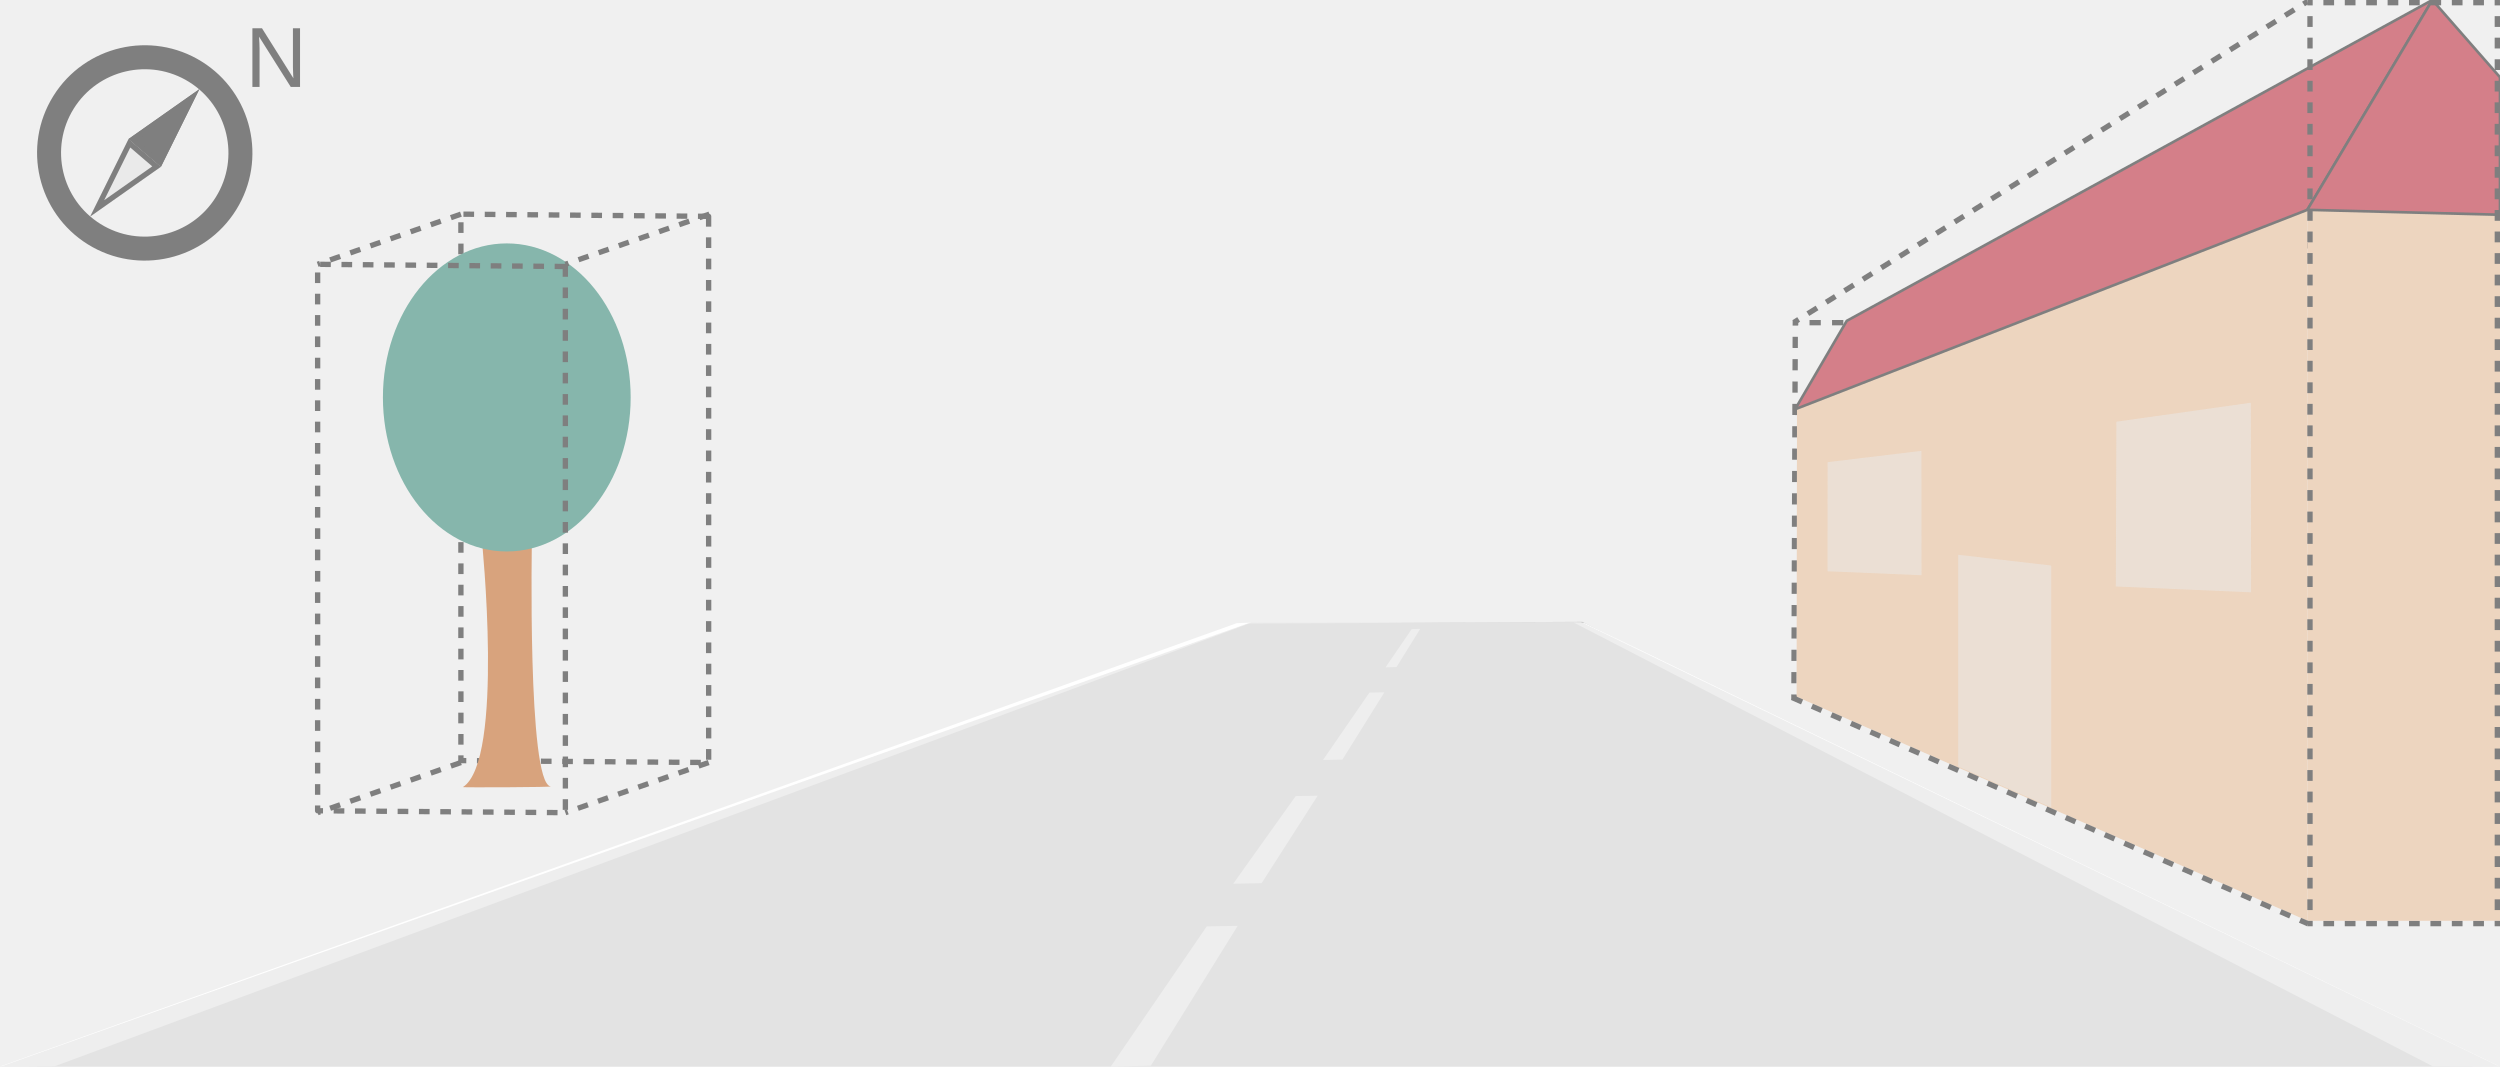
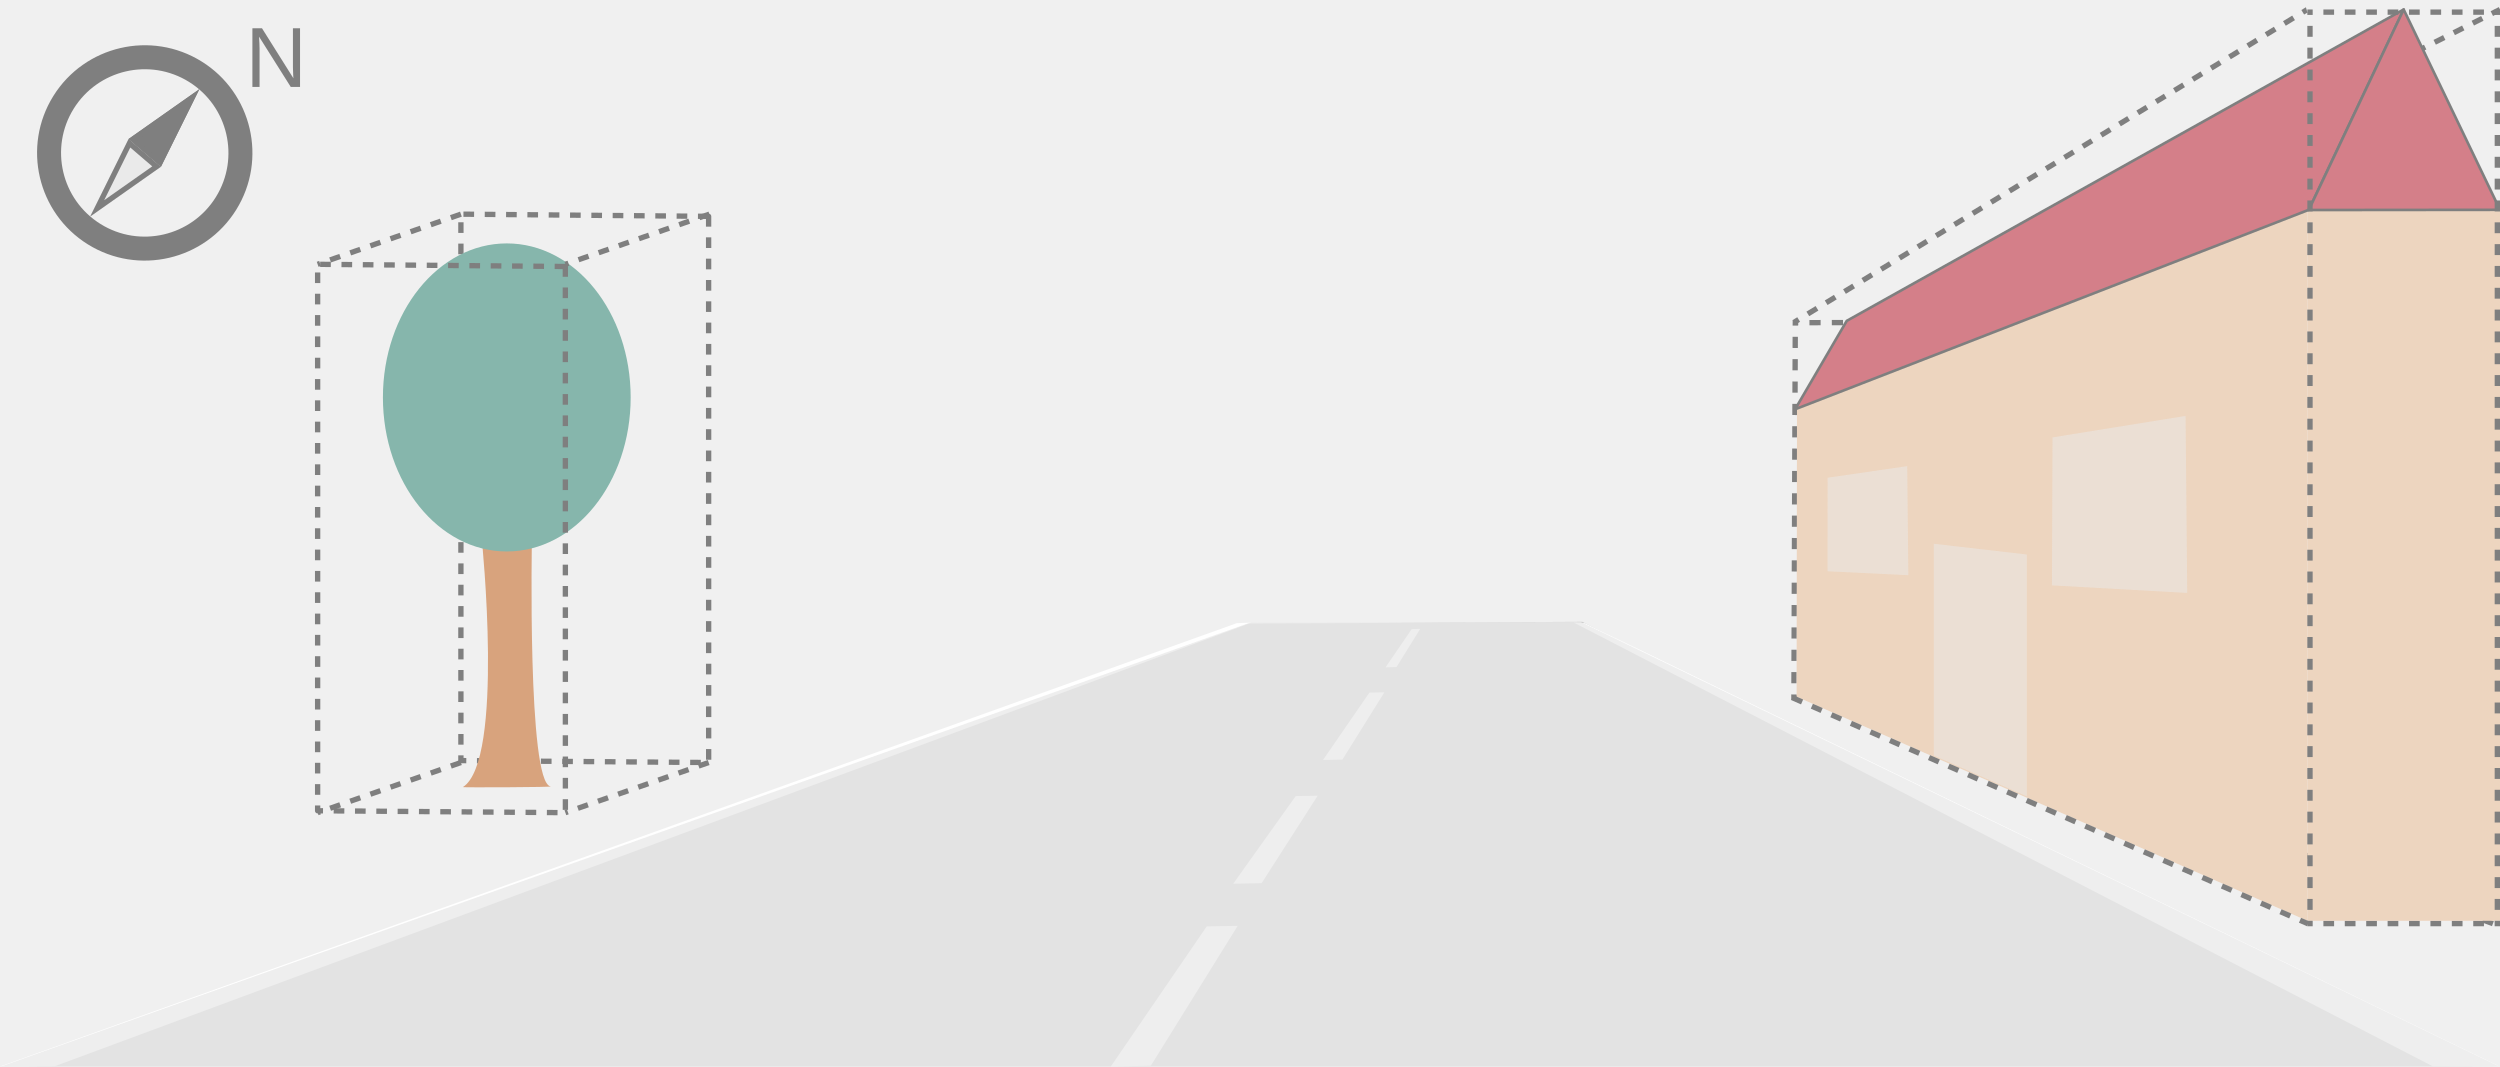
<svg xmlns="http://www.w3.org/2000/svg" width="100%" height="100%" viewBox="0 0 469 200" version="1.1" xml:space="preserve" style="fill-rule:evenodd;clip-rule:evenodd;stroke-linejoin:round;stroke-miterlimit:10;">
  <g transform="matrix(1,0,0,0.816327,-540,-285.714)">
    <g id="Street" transform="matrix(0.652961,0,0,0.799877,540,362.121)">
      <g transform="matrix(0.0299978,0,0,0.0299989,0,2.00018e-12)">
        <path d="M11888,5468L15154,5450L23686,9706L354,9706L11888,5468Z" style="fill:rgb(200,200,200);" />
      </g>
      <g transform="matrix(0.0149989,0,0,0.0149995,0,0)">
        <path d="M23691,10926L23972,10916L1053,19411L-4,19420L23691,10926Z" style="fill:white;" />
      </g>
      <g transform="matrix(0.0299978,0,0,0.0299989,0,0)">
        <path d="M15178,5463L15074,5458L23298,9706L23942,9710L15178,5463Z" style="fill:white;" />
      </g>
      <g transform="matrix(0.0149989,0,0,0.0149995,0,0)">
        <path d="M23115,16734L23708,16724L22045,19402L21276,19420L23115,16734Z" style="fill:white;" />
      </g>
      <g transform="matrix(0.0149989,0,0,0.0149995,2.55516,-2.65737)">
        <path d="M26061,12433L26348,12428L25544,13716L25172,13724L26061,12433Z" style="fill:white;" />
      </g>
      <g transform="matrix(0.0219371,0,0,0.019512,-197.893,-29.0358)">
        <path d="M25991.2,12433L26278.2,12428L25544,13716L25172,13724L25991.2,12433Z" style="fill:white;" />
      </g>
      <g transform="matrix(0.0149989,0,0,0.0149995,0,0)">
        <path d="M27042,11039L27204,11036L26750,11767L26540,11772L27042,11039Z" style="fill:white;" />
      </g>
    </g>
    <g id="Vegetation" transform="matrix(0.652961,0,0,0.799877,540.978,353.753)">
      <g transform="matrix(-0.0299978,0,0,0.0299989,785.887,-13.231)">
        <path d="M19461.3,2356.63L21833.7,2335.57L21833.7,7569.05L19460.8,7587.4L19461.3,2356.63Z" style="fill:none;stroke:rgb(127,127,127);stroke-width:51.05px;stroke-dasharray:102.1,102.1,0,0,0,0;" />
      </g>
      <g transform="matrix(-0.0299978,0,0,0.0299989,781.293,-13.231)">
        <path d="M19307.6,7587.4L20679.9,8067.71" style="fill:none;stroke:rgb(127,127,127);stroke-width:51.05px;stroke-dasharray:102.1,102.1,0,0,0,0;" />
      </g>
      <g transform="matrix(-0.0299978,0,0,0.0299989,781.293,-13.231)">
        <path d="M21680.5,7587.4L23052.7,8067.71" style="fill:none;stroke:rgb(127,127,127);stroke-width:51.05px;stroke-dasharray:102.1,102.1,0,0,0,0;" />
      </g>
      <g transform="matrix(-0.0299978,0,0,0.0299989,781.293,-13.231)">
        <path d="M21680.5,2335.57L23052.7,2815.88" style="fill:none;stroke:rgb(127,127,127);stroke-width:51.05px;stroke-dasharray:102.1,102.1,0,0,0,0;" />
      </g>
      <g transform="matrix(1,0,0,1,14.8221,-0.604974)">
        <g transform="matrix(0.0299978,0,0,0.0299989,3.06297,2.00018e-12)">
          <path d="M3786.76,7402.24C4186.91,7149.15 3968.15,5027.9 3968.15,5027.9L4448.39,5020.91C4448.39,5020.91 4403.19,7358.06 4626.51,7395.13C4678.27,7403.72 3780.29,7406.33 3786.76,7402.24Z" style="fill:rgb(216,163,125);" />
        </g>
        <g transform="matrix(1.88706,0,0,3.16495,-871.307,-672.71)">
          <ellipse cx="530.238" cy="247.337" rx="18.86" ry="13.983" style="fill:rgb(134,182,172);" />
        </g>
      </g>
      <g transform="matrix(-0.0299978,0,0,0.0299989,744.723,1.17781)">
        <path d="M19461.3,2356.63L21833.7,2335.57L21833.7,7569.05L19460.8,7587.4L19461.3,2356.63Z" style="fill:none;stroke:rgb(127,127,127);stroke-width:51.05px;stroke-dasharray:102.1,102.1,0,0,0,0;" />
      </g>
      <g transform="matrix(-0.0299978,0,0,0.0299989,781.293,-13.231)">
        <path d="M19300.8,2335.57L20679.9,2815.88" style="fill:none;stroke:rgb(127,127,127);stroke-width:51.05px;stroke-dasharray:102.1,102.1,0,0,0,0;" />
      </g>
    </g>
    <g id="Buildings" transform="matrix(0.652961,0,0,0.799877,540,362.121)">
+       <g transform="matrix(0.0299978,0,0,0.0299989,-67.6208,-23.169)">
+         <path d="M19464.4,6971.56L19409.9,6971.42L19410.1,6917.9L19461.2,6918.09L19461.2,6920.5L19464.5,6920.51L19464.4,6971.56ZM19410.9,6703.83L19462,6704.01L19461.6,6811.05L19410.5,6810.86L19410.9,6703.83ZM19411.7,6489.74L19462.7,6489.93L19462.3,6596.97L19411.3,6596.78L19411.7,6489.74ZM19412.5,6275.67L19463.5,6275.86L19463.1,6382.9L19412.1,6382.71L19412.5,6275.67ZM19413.3,6061.59L19464.3,6061.78L19463.9,6168.82L19412.9,6168.63L19413.3,6061.59ZM19414.1,5847.52L19465.1,5847.71L19464.7,5954.75L19413.7,5954.56L19414.1,5847.52ZM19414.8,5633.44L19465.9,5633.63L19465.5,5740.67L19414.4,5740.48L19414.8,5633.44ZM19415.6,5419.36L19466.7,5419.55L19466.3,5526.59L19415.2,5526.4L19415.6,5419.36ZM19416.4,5205.29L19467.5,5205.48L19467.1,5312.52L19416,5312.33L19416.4,5205.29ZM19417.2,4991.22L19468.3,4991.4L19467.9,5098.44L19416.8,5098.25L19417.2,4991.22ZM19418,4777.14L19469,4777.32L19468.7,4884.36L19417.6,4884.17L19418,4777.14ZM19418.8,4563.06L19469.8,4563.25L19469.4,4670.29L19418.4,4670.1L19418.8,4563.06ZM19419.6,4348.98L19470.6,4349.17L19470.2,4456.21L19419.2,4456.02L19419.6,4348.98ZM19420.4,4134.91L19471.4,4135.1L19471,4242.13L19420,4241.95L19420.4,4134.91ZM19421.1,3920.83L19472.2,3921.01L19471.8,4028.05L19420.8,4027.87L19421.1,3920.83ZM19421.9,3706.76L19473,3706.95L19472.6,3813.98L19421.5,3813.8L19421.9,3706.76ZM19422.7,3492.68L19473.8,3492.87L19473.4,3599.91L19422.3,3599.72L19422.7,3492.68ZM19476.9,3332L19477,3383.05L19474.2,3383.06L19474.2,3385.83L19423.1,3385.64L19423.1,3382.99L19423.3,3383.17L19423.6,3332.12L19476.9,3332ZM19691.3,3331.54L19691.4,3382.59L19584.2,3382.82L19584.1,3331.77L19691.3,3331.54ZM19905.7,3331.07L19905.8,3382.12L19798.6,3382.36L19798.5,3331.31L19905.7,3331.07ZM20120.1,3330.61L20120.2,3381.66L20013,3381.89L20012.9,3330.84L20120.1,3330.61ZM20280.9,3383.84L20229.9,3383.84L20229.9,3381.42L20227.4,3381.43L20227.3,3330.37L20280.6,3330.26L20280.9,3381.31L20280.9,3383.84ZM20280.9,3598.16L20229.9,3598.16L20229.9,3491L20280.9,3491L20280.9,3598.16ZM20280.9,3812.48L20229.9,3812.48L20229.9,3705.32L20280.9,3705.32L20280.9,3812.48ZM20280.9,4026.8L20229.9,4026.8L20229.9,3919.64L20280.9,3919.64L20280.9,4026.8ZM20280.9,4241.13L20229.9,4241.13L20229.9,4133.97L20280.9,4133.97L20280.9,4241.13ZM20280.9,4455.44L20229.9,4455.44L20229.9,4348.28L20280.9,4348.28L20280.9,4455.44ZM20280.9,4669.76L20229.9,4669.76L20229.9,4562.6L20280.9,4562.6L20280.9,4669.76ZM20280.9,4884.09L20229.9,4884.09L20229.9,4776.93L20280.9,4776.93L20280.9,4884.09ZM20280.9,5098.4L20229.9,5098.4L20229.9,4991.24L20280.9,4991.24L20280.9,5098.4ZM20280.9,5312.73L20229.9,5312.73L20229.9,5205.57L20280.9,5205.57L20280.9,5312.73ZM20280.9,5527.05L20229.9,5527.05L20229.9,5419.89L20280.9,5419.89L20280.9,5527.05ZM20280.9,5741.37L20229.9,5741.37L20229.9,5634.21L20280.9,5634.21L20280.9,5741.37ZM20280.9,5955.7L20229.9,5955.7L20229.9,5848.53L20280.9,5848.53L20280.9,5955.7ZM20280.9,6170.01L20229.9,6170.01L20229.9,6062.85L20280.9,6062.85L20280.9,6170.01ZM20280.9,6384.34L20229.9,6384.34L20229.9,6277.18L20280.9,6277.18L20280.9,6384.34ZM20280.9,6598.65L20229.9,6598.65L20229.9,6491.49L20280.9,6491.49L20280.9,6598.65ZM20280.9,6812.98L20229.9,6812.98L20229.9,6705.82L20280.9,6705.82L20280.9,6812.98ZM20226.5,6973.58L20226.6,6922.53L20229.9,6922.53L20229.9,6920.14L20280.9,6920.14L20280.9,6973.72L20226.5,6973.58ZM20008.7,6973L20008.9,6921.95L20117.7,6922.24L20117.6,6973.29L20008.7,6973ZM19791,6972.43L19791.1,6921.38L19900,6921.66L19899.9,6972.71L19791,6972.43ZM19573.2,6971.85L19573.4,6920.8L19682.2,6921.09L19682.1,6972.14L19573.2,6971.85Z" style="fill:rgb(127,127,127);" />
+       </g>
+       <g transform="matrix(-0.0299978,0,0,0.0299989,781.293,-13.231)">
+         <path d="M8018.31,6642.44L2101.04,8806.66" style="fill:none;stroke:rgb(127,127,127);stroke-width:51.05px;stroke-dasharray:102.1,102.1,0,0,0,0;" />
+       </g>
+       <g transform="matrix(-0.0299978,0,0,0.0299989,781.293,-13.231)">
+         <path d="M8018.31,2998.98L2101.04,26.752" style="fill:none;stroke:rgb(127,127,127);stroke-width:51.05px;stroke-dasharray:102.1,102.1,0,0,0,0;" />
+       </g>
+       <g transform="matrix(1,0,0,1,-55.356,-24.8043)">
+         <g transform="matrix(0.0299978,0,0,0.0299989,0,2.00018e-12)">
+           <path d="M19056.2,4241.4L23944,2331.23L23944,9140.38L19052.5,6994.29L19056.2,4241.4Z" style="fill:rgb(237,213,191);" />
+         </g>
+         <g transform="matrix(0.0299978,0,0,0.0299989,0,2.00018e-12)">
+           <path d="M23944,2331.23L25789.3,2333.11L25789.3,9140.38L23944,9140.38L23944,2331.23Z" style="fill:rgb(237,213,191);" />
+         </g>
+         <g transform="matrix(0.0299978,0,0,0.0299989,-7.00116,-3.16501)">
+           <path d="M20600,5634.99L21491,5738L21491,8054.63L20600,7663.46L20600,5634.99Z" style="fill:rgb(234,234,234);fill-opacity:0.5;" />
+         </g>
+         <g transform="matrix(0.0299978,0,0,0.0299989,-37.6786,-27.1639)">
+           <path d="M20605.5,5802.42L21367.8,5691.54L21378.7,6736.1L20604.6,6698.43L20605.5,5802.42Z" style="fill:rgb(234,234,234);fill-opacity:0.5;" />
+         </g>
+         <g transform="matrix(0.0299978,0,0,0.0299989,26.8068,-18.2921)">
+           <path d="M20610.1,5120.43L21884.3,4914.75L21899.9,6610.02L20604.6,6537.62L20610.1,5120.43Z" style="fill:rgb(234,234,234);fill-opacity:0.5;" />
+         </g>
+         <g transform="matrix(0.0299978,0,0,0.0299989,0,2.00018e-12)">
+           <path d="M19037.9,4241.4L19532.8,3394.55L24866.7,412.543L23957.7,2331.23L19037.9,4241.4Z" style="fill:rgb(212,127,137);stroke:rgb(127,127,127);stroke-width:25.53px;" />
+         </g>
+         <g transform="matrix(0.0299978,0,0,0.0299989,-12.9755,2.01261e-12)">
+           <path d="M26221.9,2331.23L25299.2,412.543L24390.3,2333.11L26221.9,2331.23Z" style="fill:rgb(212,127,137);stroke:rgb(127,127,127);stroke-width:25.53px;" />
+         </g>
+       </g>
+       <g transform="matrix(-0.0299978,0,0,0.0299989,781.293,-13.231)">
+         <path d="M8862.06,3047.96L8874.89,3000.36L8831.45,2973.89L8804.88,3017.49L8848.32,3043.96L8862.06,3047.96ZM8717.1,2963.99L8743.67,2920.4L8655.89,2866.9L8629.32,2910.5L8717.1,2963.99ZM8541.54,2857L8568.11,2813.41L8480.33,2759.91L8453.76,2803.51L8541.54,2857ZM8365.98,2750.01L8392.55,2706.42L8304.76,2652.92L8278.19,2696.51L8365.98,2750.01ZM8190.42,2643.02L8216.99,2599.43L8129.21,2545.94L8102.64,2589.53L8190.42,2643.02ZM8014.87,2536.04L8041.44,2492.45L7953.65,2438.95L7927.08,2482.54L8014.87,2536.04ZM7839.3,2429.05L7865.87,2385.45L7778.09,2331.96L7751.52,2375.55L7839.3,2429.05ZM7663.74,2322.06L7690.31,2278.46L7602.53,2224.97L7575.96,2268.56L7663.74,2322.06ZM7488.18,2215.07L7514.75,2171.48L7426.97,2117.98L7400.4,2161.57L7488.18,2215.07ZM7312.62,2108.08L7339.19,2064.49L7251.41,2010.99L7224.84,2054.59L7312.62,2108.08ZM7137.06,2001.09L7163.63,1957.5L7075.85,1904.01L7049.28,1947.6L7137.06,2001.09ZM6961.5,1894.1L6988.07,1850.51L6900.28,1797.01L6873.71,1840.6L6961.5,1894.1ZM6785.94,1787.11L6812.51,1743.52L6724.73,1690.03L6698.16,1733.62L6785.94,1787.11ZM6610.38,1680.13L6636.95,1636.53L6549.17,1583.04L6522.6,1626.63L6610.38,1680.13ZM6434.82,1573.13L6461.38,1529.54L6373.61,1476.05L6347.04,1519.64L6434.82,1573.13ZM6259.26,1466.15L6285.83,1422.55L6198.05,1369.06L6171.48,1412.65L6259.26,1466.15ZM6083.7,1359.16L6110.27,1315.56L6022.49,1262.07L5995.92,1305.66L6083.7,1359.16ZM5908.14,1252.17L5934.7,1208.57L5846.92,1155.08L5820.35,1198.67L5908.14,1252.17ZM5732.58,1145.18L5759.15,1101.59L5671.37,1048.1L5644.8,1091.69L5732.58,1145.18ZM5557.02,1038.19L5583.59,994.598L5495.8,941.103L5469.24,984.697L5557.02,1038.19ZM5381.47,931.209L5408.03,887.615L5320.26,834.121L5293.69,877.715L5381.47,931.209ZM5205.9,824.216L5232.47,780.622L5144.69,727.127L5118.12,770.721L5205.9,824.216ZM5030.34,717.23L5056.91,673.636L4969.13,620.141L4942.56,663.735L5030.34,717.23ZM4854.78,610.238L4881.35,566.645L4793.57,513.15L4767,556.743L4854.78,610.238ZM4679.22,503.252L4705.79,459.658L4618.01,406.164L4591.44,449.757L4679.22,503.252ZM4503.66,396.261L4530.23,352.667L4442.45,299.173L4415.88,342.767L4503.66,396.261ZM4328.1,289.272L4354.67,245.678L4266.89,192.184L4240.32,235.777L4328.1,289.272ZM4152.54,182.284L4179.11,138.691L4091.33,85.196L4064.76,128.79L4152.54,182.284ZM3976.98,75.296L4003.55,31.702L3960.11,5.232L3946.37,52.277L3933.54,48.825L3976.98,75.296Z" style="fill:rgb(127,127,127);" />
+       </g>
+       <g transform="matrix(-0.0299978,0,0,0.0299989,781.293,-13.231)">
+         <path d="M8878.74,6617.56L3939.26,8783.37" style="fill:none;stroke:rgb(127,127,127);stroke-width:51.05px;stroke-dasharray:102.1,102.1,0,0,0,0;" />
+       </g>
+       <g transform="matrix(0.0299978,0,0,0.0299989,-55.356,-24.8043)">
+         <path d="M23944,464.803L23944,463.594L23944.3,412.543L23995.3,412.543L23995.3,463.594L23995.1,463.594L23995.1,464.803L23944,464.803ZM24200.3,412.543L24200.3,463.594L24097.8,463.594L24097.8,412.543L24200.3,412.543ZM24405.3,412.543L24405.3,463.594L24302.8,463.594L24302.8,412.543L24405.3,412.543ZM24610.4,412.543L24610.4,463.594L24507.9,463.594L24507.9,412.543L24610.4,412.543ZM24815.4,412.543L24815.4,463.594L24712.9,463.594L24712.9,412.543L24815.4,412.543ZM25020.4,412.543L25020.4,463.594L24917.9,463.594L24917.9,412.543L25020.4,412.543ZM25225.5,412.543L25225.5,463.594L25123,463.594L25123,412.543L25225.5,412.543ZM25430.5,412.543L25430.5,463.594L25328,463.594L25328,412.543L25430.5,412.543ZM25635.6,412.543L25635.6,463.594L25533,463.594L25533,412.543L25635.6,412.543ZM25789.3,464.803L25738.3,464.803L25738.3,463.594L25738.1,463.594L25738.1,412.543L25789.1,412.543L25789.3,463.594L25789.3,464.803ZM25789.3,673.848L25738.3,673.848L25738.3,569.324L25789.3,569.324L25789.3,673.848ZM25789.3,882.899L25738.3,882.899L25738.3,778.372L25789.3,778.372L25789.3,882.899ZM25789.3,1091.95L25738.3,1091.95L25738.3,987.419L25789.3,987.419L25789.3,1091.95ZM25789.3,1300.98L25738.3,1300.98L25738.3,1196.46L25789.3,1196.46L25789.3,1300.98ZM25789.3,1510.03L25738.3,1510.03L25738.3,1405.51L25789.3,1405.51L25789.3,1510.03ZM25789.3,1719.08L25738.3,1719.08L25738.3,1614.56L25789.3,1614.56L25789.3,1719.08ZM25789.3,1928.12L25738.3,1928.12L25738.3,1823.6L25789.3,1823.6L25789.3,1928.12ZM25789.3,2137.16L25738.3,2137.16L25738.3,2032.64L25789.3,2032.64L25789.3,2137.16ZM25789.3,2346.22L25738.3,2346.22L25738.3,2241.69L25789.3,2241.69L25789.3,2346.22ZM25789.3,2555.27L25738.3,2555.27L25738.3,2450.74L25789.3,2450.74L25789.3,2555.27ZM25789.3,2764.3L25738.3,2764.3L25738.3,2659.77L25789.3,2659.77L25789.3,2764.3ZM25789.3,2973.35L25738.3,2973.35L25738.3,2868.83L25789.3,2868.83L25789.3,2973.35ZM25789.3,3182.39L25738.3,3182.39L25738.3,3077.87L25789.3,3077.87L25789.3,3182.39ZM25789.3,3391.45L25738.3,3391.45L25738.3,3286.93L25789.3,3286.93L25789.3,3391.45ZM25789.3,3600.49L25738.3,3600.49L25738.3,3495.97L25789.3,3495.97L25789.3,3600.49ZM25789.3,3809.55L25738.3,3809.55L25738.3,3705.02L25789.3,3705.02L25789.3,3809.55ZM25789.3,4018.57L25738.3,4018.57L25738.3,3914.05L25789.3,3914.05L25789.3,4018.57ZM25789.3,4227.62L25738.3,4227.62L25738.3,4123.1L25789.3,4123.1L25789.3,4227.62ZM25789.3,4436.68L25738.3,4436.68L25738.3,4332.15L25789.3,4332.15L25789.3,4436.68ZM25789.3,4645.7L25738.3,4645.7L25738.3,4541.18L25789.3,4541.18L25789.3,4645.7ZM25789.3,4854.76L25738.3,4854.76L25738.3,4750.24L25789.3,4750.24L25789.3,4854.76ZM25789.3,5063.8L25738.3,5063.8L25738.3,4959.28L25789.3,4959.28L25789.3,5063.8ZM25789.3,5272.85L25738.3,5272.85L25738.3,5168.33L25789.3,5168.33L25789.3,5272.85ZM25789.3,5481.9L25738.3,5481.9L25738.3,5377.38L25789.3,5377.38L25789.3,5481.9ZM25789.3,5690.95L25738.3,5690.95L25738.3,5586.43L25789.3,5586.43L25789.3,5690.95ZM25789.3,5899.99L25738.3,5899.99L25738.3,5795.47L25789.3,5795.47L25789.3,5899.99ZM25789.3,6109.03L25738.3,6109.03L25738.3,6004.51L25789.3,6004.51L25789.3,6109.03ZM25789.3,6318.07L25738.3,6318.07L25738.3,6213.55L25789.3,6213.55L25789.3,6318.07ZM25789.3,6527.11L25738.3,6527.11L25738.3,6422.59L25789.3,6422.59L25789.3,6527.11ZM25789.3,6736.18L25738.3,6736.18L25738.3,6631.66L25789.3,6631.66L25789.3,6736.18ZM25789.3,6945.22L25738.3,6945.22L25738.3,6840.69L25789.3,6840.69L25789.3,6945.22ZM25789.3,7154.27L25738.3,7154.27L25738.3,7049.75L25789.3,7049.75L25789.3,7154.27ZM25789.3,7363.3L25738.3,7363.3L25738.3,7258.78L25789.3,7258.78L25789.3,7363.3ZM25789.3,7572.35L25738.3,7572.35L25738.3,7467.82L25789.3,7467.82L25789.3,7572.35ZM25789.3,7781.4L25738.3,7781.4L25738.3,7676.88L25789.3,7676.88L25789.3,7781.4ZM25789.3,7990.44L25738.3,7990.44L25738.3,7885.91L25789.3,7885.91L25789.3,7990.44ZM25789.3,8199.49L25738.3,8199.49L25738.3,8094.97L25789.3,8094.97L25789.3,8199.49ZM25789.3,8408.54L25738.3,8408.54L25738.3,8304.01L25789.3,8304.01L25789.3,8408.54ZM25789.3,8617.58L25738.3,8617.58L25738.3,8513.06L25789.3,8513.06L25789.3,8617.58ZM25789.3,8826.62L25738.3,8826.62L25738.3,8722.1L25789.3,8722.1L25789.3,8826.62ZM25789.3,9035.67L25738.3,9035.67L25738.3,8931.15L25789.3,8931.15L25789.3,9035.67ZM25738.1,9192.45L25738.1,9141.4L25738.3,9141.4L25738.3,9140.19L25789.3,9140.19L25789.3,9192.45L25738.1,9192.45ZM25533,9192.45L25533,9141.4L25635.6,9141.4L25635.6,9192.45L25533,9192.45ZM25328,9192.45L25328,9141.4L25430.5,9141.4L25430.5,9192.45L25328,9192.45ZM25123,9192.45L25123,9141.4L25225.5,9141.4L25225.5,9192.45L25123,9192.45ZM24917.9,9192.45L24917.9,9141.4L25020.4,9141.4L25020.4,9192.45L24917.9,9192.45ZM24712.9,9192.45L24712.9,9141.4L24815.4,9141.4L24815.4,9192.45L24712.9,9192.45ZM24507.9,9192.45L24507.9,9141.4L24610.4,9141.4L24610.4,9192.45L24507.9,9192.45ZM24302.8,9192.45L24302.8,9141.4L24405.3,9141.4L24405.3,9192.45L24302.8,9192.45ZM24097.8,9192.45L24097.8,9141.4L24200.3,9141.4L24200.3,9192.45L24097.8,9192.45ZM23944,9140.19L23995.1,9140.19L23995.1,9141.4L23995.3,9141.4L23995.3,9192.45L23944,9192.45L23944,9140.19ZM23944,8931.15L23995.1,8931.15L23995.1,9035.67L23944,9035.67L23944,8931.15ZM23944,8722.1L23995.1,8722.1L23995.1,8826.62L23944,8826.62L23944,8722.1ZM23944,8513.05L23995.1,8513.05L23995.1,8617.58L23944,8617.58L23944,8513.05ZM23944,8304.01L23995.1,8304.01L23995.1,8408.54L23944,8408.54L23944,8304.01ZM23944,8094.97L23995.1,8094.97L23995.1,8199.49L23944,8199.49L23944,8094.97ZM23944,7885.92L23995.1,7885.92L23995.1,7990.44L23944,7990.44L23944,7885.92ZM23944,7676.88L23995.1,7676.88L23995.1,7781.4L23944,7781.4L23944,7676.88ZM23944,7467.84L23995.1,7467.84L23995.1,7572.36L23944,7572.36L23944,7467.84ZM23944,7258.78L23995.1,7258.78L23995.1,7363.3L23944,7363.3L23944,7258.78ZM23944,7049.73L23995.1,7049.73L23995.1,7154.25L23944,7154.25L23944,7049.73ZM23944,6840.7L23995.1,6840.7L23995.1,6945.22L23944,6945.22L23944,6840.7ZM23944,6631.65L23995.1,6631.65L23995.1,6736.17L23944,6736.17L23944,6631.65ZM23944,6422.61L23995.1,6422.61L23995.1,6527.13L23944,6527.13L23944,6422.61ZM23944,6213.55L23995.1,6213.55L23995.1,6318.07L23944,6318.07L23944,6213.55ZM23944,6004.51L23995.1,6004.51L23995.1,6109.03L23944,6109.03L23944,6004.51ZM23944,5795.45L23995.1,5795.45L23995.1,5899.98L23944,5899.98L23944,5795.45ZM23944,5586.43L23995.1,5586.43L23995.1,5690.95L23944,5690.95L23944,5586.43ZM23944,5377.38L23995.1,5377.38L23995.1,5481.89L23944,5481.89L23944,5377.38ZM23944,5168.32L23995.1,5168.32L23995.1,5272.85L23944,5272.85L23944,5168.32ZM23944,4959.3L23995.1,4959.3L23995.1,5063.82L23944,5063.82L23944,4959.3ZM23944,4750.24L23995.1,4750.24L23995.1,4854.76L23944,4854.76L23944,4750.24ZM23944,4541.2L23995.1,4541.2L23995.1,4645.72L23944,4645.72L23944,4541.2ZM23944,4332.14L23995.1,4332.14L23995.1,4436.67L23944,4436.67L23944,4332.14ZM23944,4123.09L23995.1,4123.09L23995.1,4227.61L23944,4227.61L23944,4123.09ZM23944,3914.05L23995.1,3914.05L23995.1,4018.57L23944,4018.57L23944,3914.05ZM23944,3705.01L23995.1,3705.01L23995.1,3809.53L23944,3809.53L23944,3705.01ZM23944,3495.97L23995.1,3495.97L23995.1,3600.49L23944,3600.49L23944,3495.97ZM23944,3286.92L23995.1,3286.92L23995.1,3391.44L23944,3391.44L23944,3286.92ZM23944,3077.88L23995.1,3077.88L23995.1,3182.41L23944,3182.41L23944,3077.88ZM23944,2868.82L23995.1,2868.82L23995.1,2973.34L23944,2973.34L23944,2868.82ZM23944,2659.78L23995.1,2659.78L23995.1,2764.3L23944,2764.3L23944,2659.78ZM23944,2450.73L23995.1,2450.73L23995.1,2555.25L23944,2555.25L23944,2450.73ZM23944,2241.69L23995.1,2241.69L23995.1,2346.22L23944,2346.22L23944,2241.69ZM23944,2032.65L23995.1,2032.65L23995.1,2137.18L23944,2137.18L23944,2032.65ZM23944,1823.6L23995.1,1823.6L23995.1,1928.12L23944,1928.12L23944,1823.6ZM23944,1614.56L23995.1,1614.56L23995.1,1719.09L23944,1719.09L23944,1614.56ZM23944,1405.51L23995.1,1405.51L23995.1,1510.03L23944,1510.03L23944,1405.51ZM23944,1196.46L23995.1,1196.46L23995.1,1300.98L23944,1300.98L23944,1196.46ZM23944,987.419L23995.1,987.419L23995.1,1091.94L23944,1091.94L23944,987.419ZM23944,778.374L23995.1,778.374L23995.1,882.897L23944,882.897L23944,778.374ZM23944,569.328L23995.1,569.328L23995.1,673.851L23944,673.851L23944,569.328Z" style="fill:rgb(127,127,127);" />
+       </g>
+     </g>
+     <g transform="matrix(1.96053,0,0,1.70483,364.934,325.233)">
      <g id="Bounding-box">
-         <g transform="matrix(0.0299978,0,0,0.0299989,-67.6208,-23.169)">
-           <path d="M19465,6971.47L19409.9,6971.42L19410.1,6917.9L19461.2,6918.09L19461.2,6920.42L19465,6920.42L19465,6971.47ZM19410.9,6703.83L19462,6704.01L19461.6,6811.05L19410.5,6810.86L19410.9,6703.83ZM19411.7,6489.74L19462.7,6489.93L19462.3,6596.97L19411.3,6596.78L19411.7,6489.74ZM19412.5,6275.67L19463.5,6275.86L19463.1,6382.9L19412.1,6382.71L19412.5,6275.67ZM19413.3,6061.59L19464.3,6061.78L19463.9,6168.82L19412.9,6168.63L19413.3,6061.59ZM19414.1,5847.52L19465.1,5847.71L19464.7,5954.75L19413.7,5954.56L19414.1,5847.52ZM19414.8,5633.44L19465.9,5633.63L19465.5,5740.67L19414.4,5740.48L19414.8,5633.44ZM19415.6,5419.36L19466.7,5419.55L19466.3,5526.59L19415.2,5526.4L19415.6,5419.36ZM19416.4,5205.29L19467.5,5205.48L19467.1,5312.52L19416,5312.33L19416.4,5205.29ZM19417.2,4991.22L19468.3,4991.4L19467.9,5098.44L19416.8,5098.25L19417.2,4991.22ZM19418,4777.14L19469,4777.32L19468.7,4884.36L19417.6,4884.17L19418,4777.14ZM19418.8,4563.06L19469.8,4563.25L19469.4,4670.29L19418.4,4670.1L19418.8,4563.06ZM19419.6,4348.98L19470.6,4349.17L19470.2,4456.21L19419.2,4456.02L19419.6,4348.98ZM19420.4,4134.91L19471.4,4135.1L19471,4242.13L19420,4241.95L19420.4,4134.91ZM19421.1,3920.83L19472.2,3921.01L19471.8,4028.05L19420.8,4027.87L19421.1,3920.83ZM19421.9,3706.76L19473,3706.95L19472.6,3813.98L19421.5,3813.8L19421.9,3706.76ZM19422.7,3492.68L19473.8,3492.87L19473.4,3599.91L19422.3,3599.72L19422.7,3492.68ZM19477.2,3332.08L19477.3,3383.13L19474.2,3383.13L19474.2,3385.83L19423.1,3385.64L19423.1,3382.99L19423.3,3383.17L19423.6,3332.12L19477.2,3332.08ZM19693,3331.91L19693,3382.96L19585.1,3383.04L19585.1,3331.99L19693,3331.91ZM19908.7,3331.74L19908.7,3382.79L19800.8,3382.88L19800.8,3331.82L19908.7,3331.74ZM20124.4,3331.57L20124.4,3382.62L20016.6,3382.7L20016.5,3331.65L20124.4,3331.57ZM20340.1,3331.4L20340.1,3382.45L20232.3,3382.54L20232.2,3331.49L20340.1,3331.4ZM20555.8,3331.23L20555.8,3382.28L20448,3382.37L20447.9,3331.32L20555.8,3331.23ZM20771.5,3331.06L20771.5,3382.11L20663.7,3382.2L20663.6,3331.15L20771.5,3331.06ZM20987.2,3330.89L20987.2,3381.94L20879.4,3382.03L20879.3,3330.98L20987.2,3330.89ZM21202.9,3330.72L21202.9,3381.77L21095.1,3381.86L21095.1,3330.81L21202.9,3330.72ZM21418.6,3330.55L21418.7,3381.61L21310.8,3381.69L21310.8,3330.64L21418.6,3330.55ZM21634.3,3330.38L21634.4,3381.43L21526.5,3381.52L21526.5,3330.47L21634.3,3330.38ZM21796.7,3383.84L21745.6,3384.36L21745.6,3381.35L21742.2,3381.35L21742.2,3330.3L21795.8,3330.26L21796.1,3381.31L21796.6,3380.79L21796.7,3383.84ZM21798.9,3598.16L21747.8,3598.68L21746.7,3491.53L21797.8,3491L21798.9,3598.16ZM21801.1,3812.48L21750,3813.01L21748.9,3705.85L21800,3705.32L21801.1,3812.48ZM21803.3,4026.8L21752.2,4027.33L21751.1,3920.17L21802.2,3919.64L21803.3,4026.8ZM21805.5,4241.13L21754.4,4241.65L21753.3,4134.49L21804.4,4133.97L21805.5,4241.13ZM21807.7,4455.44L21756.7,4455.97L21755.5,4348.81L21806.6,4348.28L21807.7,4455.44ZM21809.9,4669.76L21758.9,4670.29L21757.8,4563.13L21808.8,4562.6L21809.9,4669.76ZM21812.1,4884.09L21761.1,4884.62L21760,4777.46L21811,4776.93L21812.1,4884.09ZM21814.3,5098.4L21763.3,5098.93L21762.2,4991.77L21813.2,4991.24L21814.3,5098.4ZM21816.5,5312.73L21765.5,5313.25L21764.4,5206.09L21815.4,5205.57L21816.5,5312.73ZM21818.7,5527.05L21767.7,5527.58L21766.6,5420.42L21817.6,5419.89L21818.7,5527.05ZM21821,5741.37L21769.9,5741.9L21768.8,5634.74L21819.9,5634.21L21821,5741.37ZM21823.2,5955.7L21772.1,5956.22L21771,5849.06L21822.1,5848.53L21823.2,5955.7ZM21825.4,6170.01L21774.3,6170.54L21773.2,6063.38L21824.3,6062.85L21825.4,6170.01ZM21827.6,6384.34L21776.5,6384.86L21775.4,6277.7L21826.5,6277.18L21827.6,6384.34ZM21829.8,6598.65L21778.7,6599.18L21777.6,6492.02L21828.7,6491.49L21829.8,6598.65ZM21832,6812.98L21781,6813.5L21779.8,6706.34L21830.9,6705.82L21832,6812.98ZM21778.6,6973.67L21778.6,6922.62L21782.1,6922.62L21782.1,6920.66L21833.1,6920.14L21833.7,6973.72L21778.6,6973.67ZM21558.2,6973.46L21558.3,6922.41L21668.5,6922.51L21668.4,6973.56L21558.2,6973.46ZM21337.9,6973.25L21337.9,6922.2L21448.1,6922.3L21448.1,6973.35L21337.9,6973.25ZM21117.6,6973.04L21117.6,6921.99L21227.8,6922.09L21227.7,6973.15L21117.6,6973.04ZM20897.2,6972.83L20897.3,6921.78L21007.4,6921.88L21007.4,6972.94L20897.2,6972.83ZM20676.9,6972.62L20676.9,6921.57L20787.1,6921.68L20787,6972.73L20676.9,6972.62ZM20456.5,6972.41L20456.6,6921.36L20566.7,6921.47L20566.7,6972.52L20456.5,6972.41ZM20236.2,6972.2L20236.2,6921.15L20346.4,6921.26L20346.4,6972.31L20236.2,6972.2ZM20015.8,6971.99L20015.9,6920.94L20126.1,6921.05L20126,6972.1L20015.8,6971.99ZM19795.5,6971.79L19795.6,6920.73L19905.7,6920.84L19905.7,6971.89L19795.5,6971.79ZM19575.2,6971.58L19575.2,6920.53L19685.4,6920.63L19685.3,6971.68L19575.2,6971.58Z" style="fill:rgb(127,127,127);" />
-         </g>
-         <g transform="matrix(-0.0299978,0,0,0.0299989,781.293,-13.231)">
-           <path d="M6056.71,6608.5L2101.04,7523.38" style="fill:none;stroke:rgb(127,127,127);stroke-width:51.05px;stroke-dasharray:102.1,102.1,0,0,0,0;" />
-         </g>
-         <g transform="matrix(-0.0299978,0,0,0.0299989,781.293,-13.231)">
-           <path d="M6106.62,3027.51L2101.04,1657.7" style="fill:none;stroke:rgb(127,127,127);stroke-width:51.05px;stroke-dasharray:102.1,102.1,0,0,0,0;" />
-         </g>
-         <g transform="matrix(1,0,0,1,-55.356,-24.8043)">
-           <g transform="matrix(0.0299978,0,0,0.0299989,0,2.00018e-12)">
-             <path d="M19056.2,4241.4L23944,2331.23L23944,9140.38L19052.5,6994.29L19056.2,4241.4Z" style="fill:rgb(237,213,191);" />
-           </g>
-           <g transform="matrix(0.0299978,0,0,0.0299989,0,2.00018e-12)">
-             <path d="M23944,2331.23L25789.3,2379.06L25789.3,9140.38L23944,9140.38L23944,2331.23Z" style="fill:rgb(237,213,191);" />
-           </g>
-           <g transform="matrix(0.0299978,0,0,0.0299989,0,2.00018e-12)">
-             <path d="M20600,5634.99L21491,5738L21491,8054.63L20600,7663.46L20600,5634.99Z" style="fill:rgb(234,234,234);fill-opacity:0.5;" />
-           </g>
-           <g transform="matrix(0.0299978,0,0,0.0299989,-37.6786,-27.1639)">
-             <path d="M20605.5,5653.37L21504.1,5545.04L21504.8,6736.1L20604.6,6698.43L20605.5,5653.37Z" style="fill:rgb(234,234,234);fill-opacity:0.5;" />
-           </g>
-           <g transform="matrix(0.0299978,0,0,0.0299989,45.1531,-22.7987)">
-             <path d="M20610.1,5120.43L21897.9,4938.6L21899.9,6754.47L20604.6,6698.43L20610.1,5120.43Z" style="fill:rgb(234,234,234);fill-opacity:0.5;" />
-           </g>
-           <g transform="matrix(0.0299978,0,0,0.0299989,0,2.00018e-12)">
-             <path d="M19037.9,4241.4L19532.8,3394.55L25141.2,321.689L23944,2331.23L19037.9,4241.4Z" style="fill:rgb(212,127,137);stroke:rgb(127,127,127);stroke-width:25.53px;" />
-           </g>
-           <g transform="matrix(0.0299978,0,0,0.0299989,0,2.00018e-12)">
-             <path d="M25789.3,2378.31L25789.3,1061.98L25141.2,321.689L23944,2331.23L25789.3,2378.31Z" style="fill:rgb(212,127,137);stroke:rgb(127,127,127);stroke-width:25.53px;" />
-           </g>
-         </g>
-         <g transform="matrix(-0.0299978,0,0,0.0299989,781.293,-13.231)">
-           <path d="M8862.06,3047.96L8875.13,3000.51L8831.63,2973.32L8804.58,3016.62L8848.07,3043.8L8862.06,3047.96ZM8716.67,2961.69L8743.73,2918.4L8655.82,2863.47L8628.76,2906.76L8716.67,2961.69ZM8540.85,2851.83L8567.91,2808.53L8480,2753.61L8452.95,2796.9L8540.85,2851.83ZM8365.04,2741.97L8392.09,2698.68L8304.18,2643.74L8277.13,2687.04L8365.04,2741.97ZM8189.22,2632.11L8216.28,2588.82L8128.37,2533.89L8101.32,2577.18L8189.22,2632.11ZM8013.42,2522.26L8040.47,2478.96L7952.56,2424.03L7925.51,2467.33L8013.42,2522.26ZM7837.59,2412.39L7864.65,2369.1L7776.74,2314.17L7749.69,2357.46L7837.59,2412.39ZM7661.78,2302.53L7688.83,2259.24L7600.93,2204.31L7573.87,2247.61L7661.78,2302.53ZM7485.97,2192.68L7513.02,2149.39L7425.12,2094.46L7398.06,2137.75L7485.97,2192.68ZM7310.15,2082.82L7337.21,2039.53L7249.3,1984.6L7222.25,2027.89L7310.15,2082.82ZM7134.34,1972.96L7161.39,1929.67L7073.49,1874.74L7046.44,1918.03L7134.34,1972.96ZM6958.52,1863.1L6985.58,1819.81L6897.67,1764.88L6870.61,1808.17L6958.52,1863.1ZM6782.71,1753.25L6809.77,1709.95L6721.86,1655.02L6694.8,1698.31L6782.71,1753.25ZM6606.9,1643.39L6633.96,1600.1L6546.05,1545.16L6518.99,1588.46L6606.9,1643.39ZM6431.08,1533.53L6458.13,1490.23L6370.23,1435.3L6343.17,1478.6L6431.08,1533.53ZM6255.27,1423.67L6282.32,1380.37L6194.42,1325.45L6167.36,1368.74L6255.27,1423.67ZM6079.45,1313.81L6106.51,1270.52L6018.6,1215.59L5991.55,1258.88L6079.45,1313.81ZM5903.64,1203.95L5930.69,1160.66L5842.78,1105.73L5815.73,1149.02L5903.64,1203.95ZM5727.83,1094.1L5754.88,1050.8L5666.98,995.873L5639.92,1039.17L5727.83,1094.1ZM5552.01,984.234L5579.07,940.94L5491.16,886.01L5464.1,929.304L5552.01,984.234ZM5376.21,874.382L5403.26,831.088L5315.35,776.159L5288.3,819.452L5376.21,874.382ZM5200.39,764.518L5227.44,721.225L5139.53,666.295L5112.48,709.589L5200.39,764.518ZM5024.57,654.663L5051.63,611.369L4963.72,556.439L4936.67,599.733L5024.57,654.663ZM4848.76,544.802L4875.81,501.508L4787.9,446.578L4760.85,489.872L4848.76,544.802ZM4672.95,434.945L4700,391.651L4612.09,336.722L4585.04,380.016L4672.95,434.945ZM4497.13,325.085L4524.18,281.791L4436.28,226.862L4409.22,270.156L4497.13,325.085ZM4321.31,215.226L4348.37,171.932L4260.46,117.003L4233.41,160.297L4321.31,215.226ZM4145.5,105.369L4172.56,62.075L4084.65,7.146L4057.59,50.439L4145.5,105.369ZM3969.69,-4.49L3996.74,-47.784L3953.24,-74.964L3939.26,-28.076L3926.19,-31.67L3969.69,-4.49Z" style="fill:rgb(127,127,127);" />
-         </g>
-         <g transform="matrix(-0.0299978,0,0,0.0299989,781.293,-13.231)">
-           <path d="M8878.74,6617.56L3939.26,8783.37" style="fill:none;stroke:rgb(127,127,127);stroke-width:51.05px;stroke-dasharray:102.1,102.1,0,0,0,0;" />
-         </g>
-         <g transform="matrix(3.00252,0,0,2.13137,-268.111,-46.118)">
-           <path d="M240.573,98.374L328.515,158.334L89.295,158.334L208.905,98.46L240.573,98.374Z" style="fill:rgb(234,234,234);fill-opacity:0.8;" />
-         </g>
-         <g transform="matrix(0.0299978,0,0,0.0299989,-55.356,-24.8043)">
-           <path d="M23944,373.265L23944,372.741L23944.3,321.689L23995.3,321.689L23995.3,372.741L23995.1,372.741L23995.1,373.265L23944,373.265ZM24200.3,321.689L24200.3,372.741L24097.8,372.741L24097.8,321.689L24200.3,321.689ZM24405.3,321.689L24405.3,372.741L24302.8,372.741L24302.8,321.689L24405.3,321.689ZM24610.4,321.689L24610.4,372.741L24507.9,372.741L24507.9,321.689L24610.4,321.689ZM24815.4,321.689L24815.4,372.741L24712.9,372.741L24712.9,321.689L24815.4,321.689ZM25020.4,321.689L25020.4,372.741L24917.9,372.741L24917.9,321.689L25020.4,321.689ZM25225.5,321.689L25225.5,372.741L25123,372.741L25123,321.689L25225.5,321.689ZM25430.5,321.689L25430.5,372.741L25328,372.741L25328,321.689L25430.5,321.689ZM25635.6,321.689L25635.6,372.741L25533,372.741L25533,321.689L25635.6,321.689ZM25789.3,373.265L25738.3,373.265L25738.3,372.741L25738.1,372.741L25738.1,321.689L25789.1,321.689L25789.3,372.741L25789.3,373.265ZM25789.3,579.558L25738.3,579.558L25738.3,476.412L25789.3,476.412L25789.3,579.558ZM25789.3,785.861L25738.3,785.861L25738.3,682.709L25789.3,682.709L25789.3,785.861ZM25789.3,992.162L25738.3,992.162L25738.3,889.011L25789.3,889.011L25789.3,992.162ZM25789.3,1198.45L25738.3,1198.45L25738.3,1095.3L25789.3,1095.3L25789.3,1198.45ZM25789.3,1404.76L25738.3,1404.76L25738.3,1301.6L25789.3,1301.6L25789.3,1404.76ZM25789.3,1611.05L25738.3,1611.05L25738.3,1507.89L25789.3,1507.89L25789.3,1611.05ZM25789.3,1817.35L25738.3,1817.35L25738.3,1714.19L25789.3,1714.19L25789.3,1817.35ZM25789.3,2023.64L25738.3,2023.64L25738.3,1920.49L25789.3,1920.49L25789.3,2023.64ZM25789.3,2229.93L25738.3,2229.93L25738.3,2126.79L25789.3,2126.79L25789.3,2229.93ZM25789.3,2436.22L25738.3,2436.22L25738.3,2333.08L25789.3,2333.08L25789.3,2436.22ZM25789.3,2642.53L25738.3,2642.53L25738.3,2539.38L25789.3,2539.38L25789.3,2642.53ZM25789.3,2848.82L25738.3,2848.82L25738.3,2745.68L25789.3,2745.68L25789.3,2848.82ZM25789.3,3055.12L25738.3,3055.12L25738.3,2951.97L25789.3,2951.97L25789.3,3055.12ZM25789.3,3261.42L25738.3,3261.42L25738.3,3158.27L25789.3,3158.27L25789.3,3261.42ZM25789.3,3467.73L25738.3,3467.73L25738.3,3364.58L25789.3,3364.58L25789.3,3467.73ZM25789.3,3674.01L25738.3,3674.01L25738.3,3570.87L25789.3,3570.87L25789.3,3674.01ZM25789.3,3880.31L25738.3,3880.31L25738.3,3777.17L25789.3,3777.17L25789.3,3880.31ZM25789.3,4086.59L25738.3,4086.59L25738.3,3983.45L25789.3,3983.45L25789.3,4086.59ZM25789.3,4292.92L25738.3,4292.92L25738.3,4189.77L25789.3,4189.77L25789.3,4292.92ZM25789.3,4499.21L25738.3,4499.21L25738.3,4396.06L25789.3,4396.06L25789.3,4499.21ZM25789.3,4705.49L25738.3,4705.49L25738.3,4602.35L25789.3,4602.35L25789.3,4705.49ZM25789.3,4911.81L25738.3,4911.81L25738.3,4808.65L25789.3,4808.65L25789.3,4911.81ZM25789.3,5118.08L25738.3,5118.08L25738.3,5014.94L25789.3,5014.94L25789.3,5118.08ZM25789.3,5324.38L25738.3,5324.38L25738.3,5221.23L25789.3,5221.23L25789.3,5324.38ZM25789.3,5530.67L25738.3,5530.67L25738.3,5427.53L25789.3,5427.53L25789.3,5530.67ZM25789.3,5736.98L25738.3,5736.98L25738.3,5633.83L25789.3,5633.83L25789.3,5736.98ZM25789.3,5943.27L25738.3,5943.27L25738.3,5840.12L25789.3,5840.12L25789.3,5943.27ZM25789.3,6149.58L25738.3,6149.58L25738.3,6046.43L25789.3,6046.43L25789.3,6149.58ZM25789.3,6355.88L25738.3,6355.88L25738.3,6252.73L25789.3,6252.73L25789.3,6355.88ZM25789.3,6562.16L25738.3,6562.16L25738.3,6459.01L25789.3,6459.01L25789.3,6562.16ZM25789.3,6768.47L25738.3,6768.47L25738.3,6665.32L25789.3,6665.32L25789.3,6768.47ZM25789.3,6974.77L25738.3,6974.77L25738.3,6871.62L25789.3,6871.62L25789.3,6974.77ZM25789.3,7181.06L25738.3,7181.06L25738.3,7077.91L25789.3,7077.91L25789.3,7181.06ZM25789.3,7387.36L25738.3,7387.36L25738.3,7284.21L25789.3,7284.21L25789.3,7387.36ZM25789.3,7593.65L25738.3,7593.65L25738.3,7490.5L25789.3,7490.5L25789.3,7593.65ZM25789.3,7799.96L25738.3,7799.96L25738.3,7696.81L25789.3,7696.81L25789.3,7799.96ZM25789.3,8006.24L25738.3,8006.24L25738.3,7903.1L25789.3,7903.1L25789.3,8006.24ZM25789.3,8212.54L25738.3,8212.54L25738.3,8109.4L25789.3,8109.4L25789.3,8212.54ZM25789.3,8418.85L25738.3,8418.85L25738.3,8315.7L25789.3,8315.7L25789.3,8418.85ZM25789.3,8625.14L25738.3,8625.14L25738.3,8521.99L25789.3,8521.99L25789.3,8625.14ZM25789.3,8831.43L25738.3,8831.43L25738.3,8728.29L25789.3,8728.29L25789.3,8831.43ZM25789.3,9037.73L25738.3,9037.73L25738.3,8934.58L25789.3,8934.58L25789.3,9037.73ZM25738.1,9192.45L25738.1,9141.4L25738.3,9141.4L25738.3,9140.88L25789.3,9140.88L25789.3,9192.45L25738.1,9192.45ZM25533,9192.45L25533,9141.4L25635.6,9141.4L25635.6,9192.45L25533,9192.45ZM25328,9192.45L25328,9141.4L25430.5,9141.4L25430.5,9192.45L25328,9192.45ZM25123,9192.45L25123,9141.4L25225.5,9141.4L25225.5,9192.45L25123,9192.45ZM24917.9,9192.45L24917.9,9141.4L25020.4,9141.4L25020.4,9192.45L24917.9,9192.45ZM24712.9,9192.45L24712.9,9141.4L24815.4,9141.4L24815.4,9192.45L24712.9,9192.45ZM24507.9,9192.45L24507.9,9141.4L24610.4,9141.4L24610.4,9192.45L24507.9,9192.45ZM24302.8,9192.45L24302.8,9141.4L24405.3,9141.4L24405.3,9192.45L24302.8,9192.45ZM24097.8,9192.45L24097.8,9141.4L24200.3,9141.4L24200.3,9192.45L24097.8,9192.45ZM23944,9140.88L23995.1,9140.88L23995.1,9141.4L23995.3,9141.4L23995.3,9192.45L23944,9192.45L23944,9140.88ZM23944,8934.59L23995.1,8934.59L23995.1,9037.73L23944,9037.73L23944,8934.59ZM23944,8728.28L23995.1,8728.28L23995.1,8831.43L23944,8831.43L23944,8728.28ZM23944,8521.98L23995.1,8521.98L23995.1,8625.13L23944,8625.13L23944,8521.98ZM23944,8315.7L23995.1,8315.7L23995.1,8418.84L23944,8418.84L23944,8315.7ZM23944,8109.39L23995.1,8109.39L23995.1,8212.54L23944,8212.54L23944,8109.39ZM23944,7903.1L23995.1,7903.1L23995.1,8006.25L23944,8006.25L23944,7903.1ZM23944,7696.8L23995.1,7696.8L23995.1,7799.95L23944,7799.95L23944,7696.8ZM23944,7490.5L23995.1,7490.5L23995.1,7593.66L23944,7593.66L23944,7490.5ZM23944,7284.21L23995.1,7284.21L23995.1,7387.35L23944,7387.35L23944,7284.21ZM23944,7077.92L23995.1,7077.92L23995.1,7181.07L23944,7181.07L23944,7077.92ZM23944,6871.61L23995.1,6871.61L23995.1,6974.76L23944,6974.76L23944,6871.61ZM23944,6665.32L23995.1,6665.32L23995.1,6768.47L23944,6768.47L23944,6665.32ZM23944,6459.03L23995.1,6459.03L23995.1,6562.18L23944,6562.18L23944,6459.03ZM23944,6252.72L23995.1,6252.72L23995.1,6355.87L23944,6355.87L23944,6252.72ZM23944,6046.42L23995.1,6046.42L23995.1,6149.57L23944,6149.57L23944,6046.42ZM23944,5840.14L23995.1,5840.14L23995.1,5943.28L23944,5943.28L23944,5840.14ZM23944,5633.83L23995.1,5633.83L23995.1,5736.98L23944,5736.98L23944,5633.83ZM23944,5427.55L23995.1,5427.55L23995.1,5530.69L23944,5530.69L23944,5427.55ZM23944,5221.22L23995.1,5221.22L23995.1,5324.38L23944,5324.38L23944,5221.22ZM23944,5014.94L23995.1,5014.94L23995.1,5118.08L23944,5118.08L23944,5014.94ZM23944,4808.65L23995.1,4808.65L23995.1,4911.8L23944,4911.8L23944,4808.65ZM23944,4602.34L23995.1,4602.34L23995.1,4705.49L23944,4705.49L23944,4602.34ZM23944,4396.06L23995.1,4396.06L23995.1,4499.21L23944,4499.21L23944,4396.06ZM23944,4189.77L23995.1,4189.77L23995.1,4292.91L23944,4292.91L23944,4189.77ZM23944,3983.47L23995.1,3983.47L23995.1,4086.62L23944,4086.62L23944,3983.47ZM23944,3777.16L23995.1,3777.16L23995.1,3880.31L23944,3880.31L23944,3777.16ZM23944,3570.88L23995.1,3570.88L23995.1,3674.02L23944,3674.02L23944,3570.88ZM23944,3364.56L23995.1,3364.56L23995.1,3467.71L23944,3467.71L23944,3364.56ZM23944,3158.26L23995.1,3158.26L23995.1,3261.41L23944,3261.41L23944,3158.26ZM23944,2951.98L23995.1,2951.98L23995.1,3055.13L23944,3055.13L23944,2951.98ZM23944,2745.67L23995.1,2745.67L23995.1,2848.82L23944,2848.82L23944,2745.67ZM23944,2539.37L23995.1,2539.37L23995.1,2642.52L23944,2642.52L23944,2539.37ZM23944,2333.08L23995.1,2333.08L23995.1,2436.23L23944,2436.23L23944,2333.08ZM23944,2126.79L23995.1,2126.79L23995.1,2229.94L23944,2229.94L23944,2126.79ZM23944,1920.5L23995.1,1920.5L23995.1,2023.64L23944,2023.64L23944,1920.5ZM23944,1714.19L23995.1,1714.19L23995.1,1817.33L23944,1817.33L23944,1714.19ZM23944,1507.9L23995.1,1507.9L23995.1,1611.05L23944,1611.05L23944,1507.9ZM23944,1301.6L23995.1,1301.6L23995.1,1404.75L23944,1404.75L23944,1301.6ZM23944,1095.3L23995.1,1095.3L23995.1,1198.45L23944,1198.45L23944,1095.3ZM23944,889.004L23995.1,889.004L23995.1,992.153L23944,992.153L23944,889.004ZM23944,682.709L23995.1,682.709L23995.1,785.858L23944,785.858L23944,682.709ZM23944,476.412L23995.1,476.412L23995.1,579.561L23944,579.561L23944,476.412Z" style="fill:rgb(127,127,127);" />
-         </g>
+         <path d="M240.573,98.374L328.515,158.334L89.295,158.334L208.905,98.46L240.573,98.374Z" style="fill:rgb(234,234,234);fill-opacity:0.8;" />
      </g>
    </g>
    <g id="cardinal-direction" transform="matrix(0.168986,0.137772,-0.119697,0.220314,-6888.03,11305.9)">
      <g transform="matrix(0.999531,-0.0287655,0.0325823,0.999531,1745.17,154.476)">
        <g transform="matrix(-0.151565,0.928749,-1.05198,-0.151565,-49064.2,-67373.5)">
          <g transform="matrix(3.60822e-16,3.04013,-4.0676,7.77156e-16,6450.07,-53820.8)">
            <path d="M114.666,32.2L120.759,51.271L108.572,51.271L114.666,32.2Z" style="fill:rgb(234,234,234);" />
            <path d="M114.666,32.2L120.759,51.271L108.572,51.271L114.666,32.2ZM114.666,37.117L110.53,50.06L118.801,50.06L114.666,37.117Z" style="fill:rgb(127,127,127);" />
          </g>
          <g transform="matrix(2.77556e-17,-3.04013,4.0676,-2.91434e-16,6032.97,-53123.6)">
            <path d="M114.666,32.2L120.759,51.271L108.572,51.271L114.666,32.2Z" style="fill:rgb(127,127,127);" />
            <path d="M114.666,32.2L120.759,51.271L108.572,51.271L114.666,32.2ZM114.666,37.117L110.53,50.06L118.801,50.06L114.666,37.117Z" style="fill:rgb(127,127,127);" />
          </g>
        </g>
        <g transform="matrix(5.2769,0,0,6.6878,3443.51,-55126.3)">
          <path d="M530.238,233.354C540.647,233.354 549.098,239.62 549.098,247.337C549.098,255.054 540.647,261.319 530.238,261.319C519.829,261.319 511.378,255.054 511.378,247.337C511.378,239.62 519.829,233.354 530.238,233.354ZM530.238,236.469C522.147,236.469 515.579,241.339 515.579,247.337C515.579,253.335 522.147,258.205 530.238,258.205C538.329,258.205 544.897,253.335 544.897,247.337C544.897,241.339 538.329,236.469 530.238,236.469Z" style="fill:rgb(127,127,127);" />
        </g>
      </g>
      <g transform="matrix(-2.79922,1.75048,-1.86299,-2.63015,6317.06,-53649.4)">
        <g transform="matrix(23.4414,0,0,23.4414,22.1103,0)">
                </g>
        <text x="5.182px" y="0px" style="font-family:'ArialMT', 'Arial';font-size:23.441px;fill:rgb(127,127,127);">N</text>
      </g>
    </g>
  </g>
</svg>
